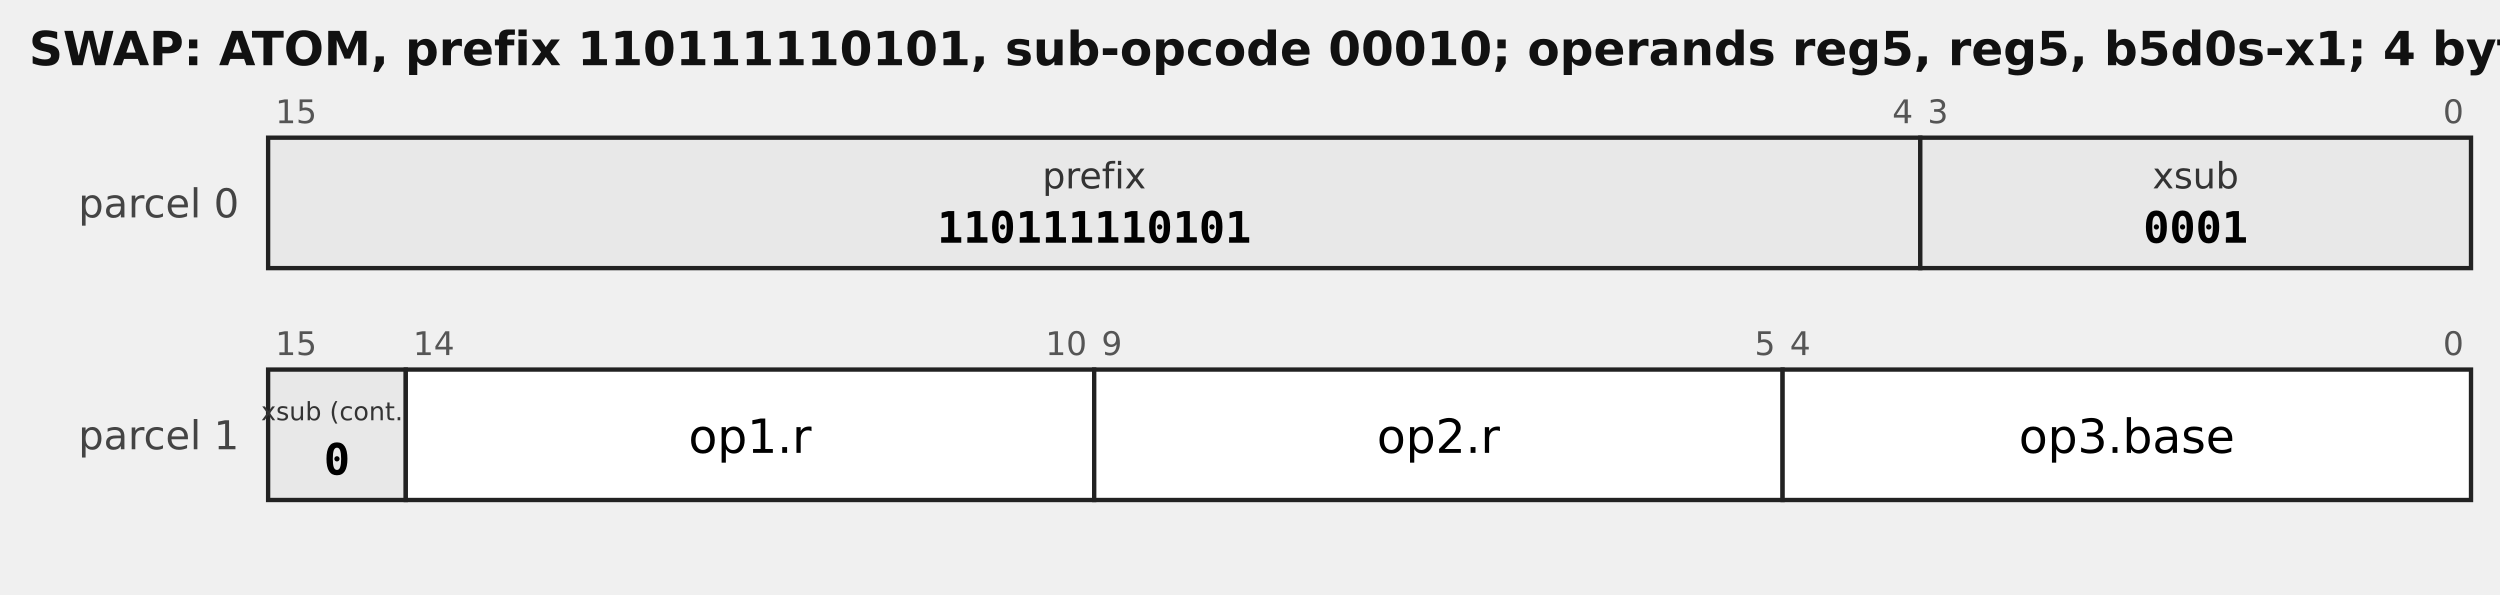
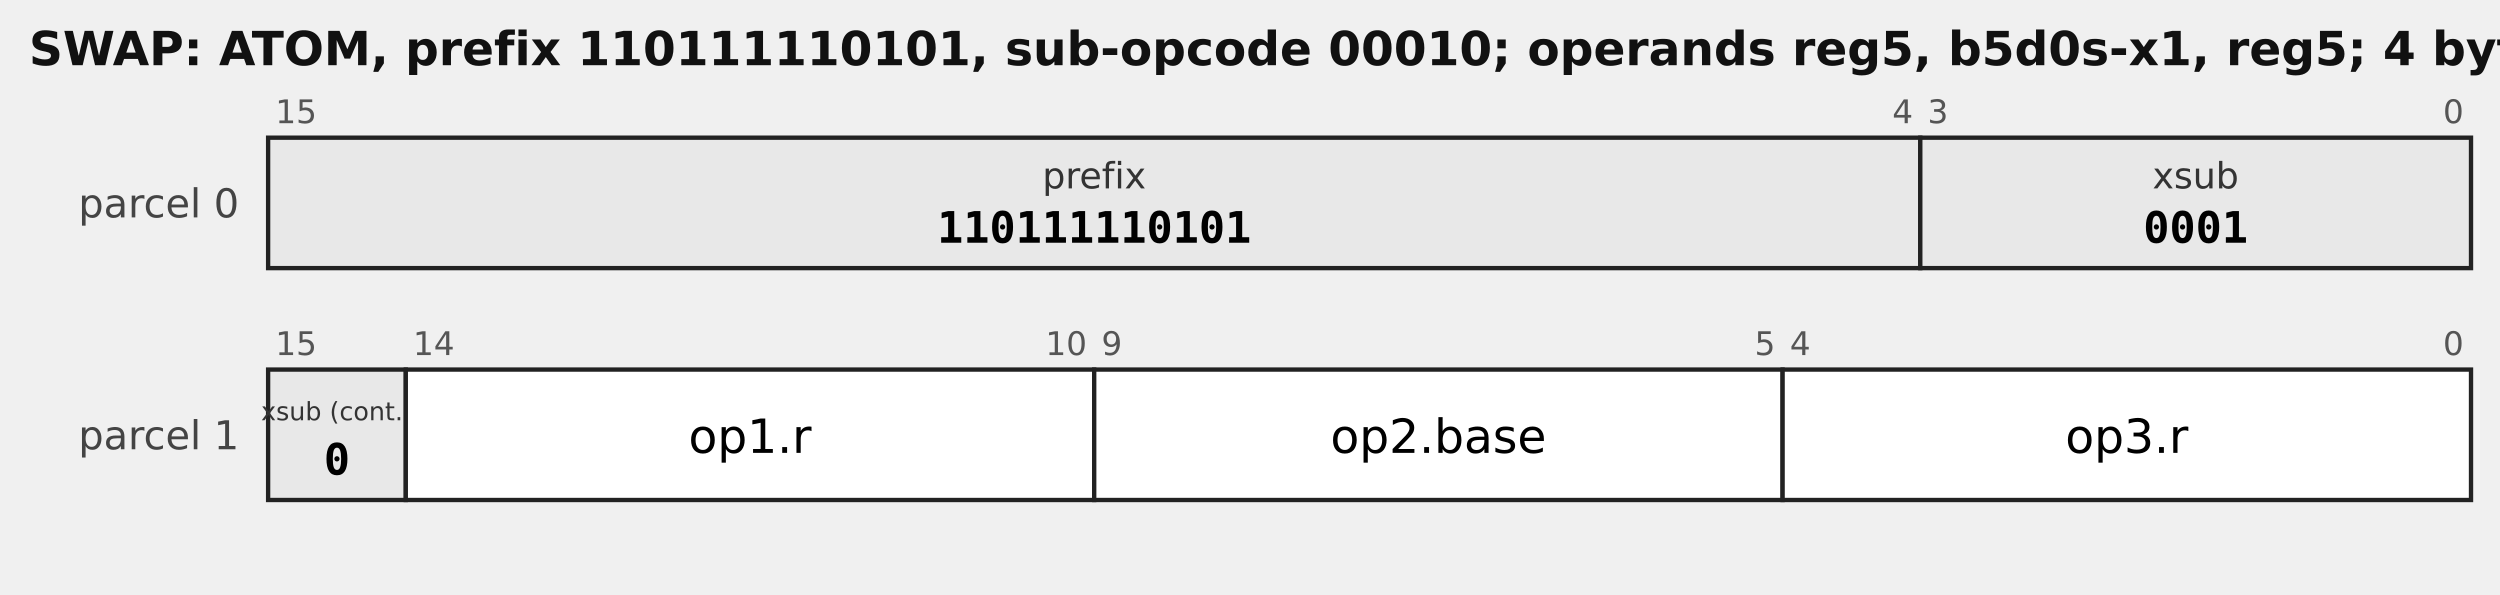
<svg xmlns="http://www.w3.org/2000/svg" width="690" height="164" viewBox="0 0 690 164" font-family="DejaVu Sans, sans-serif">
-   <text x="8" y="18" font-size="13" font-weight="bold" fill="#111">SWAP: ATOM, prefix 110111110101, sub-opcode 00010; operands reg5, reg5, b5d0s-x1; 4 bytes</text>
+   <text x="8" y="18" font-size="13" font-weight="bold" fill="#111">SWAP: ATOM, prefix 110111110101, sub-opcode 00010; operands reg5, b5d0s-x1, reg5; 4 bytes</text>
  <text x="66" y="60" font-size="11" text-anchor="end" fill="#444">parcel 0</text>
  <rect x="74" y="38" width="456" height="36" fill="#e8e8e8" stroke="#222" stroke-width="1.2" />
  <text x="76" y="34" font-size="9" fill="#555" text-anchor="start">15</text>
  <text x="528" y="34" font-size="9" fill="#555" text-anchor="end">4</text>
  <text x="302.0" y="52" font-size="10.0" text-anchor="middle" font-family="DejaVu Sans, sans-serif" fill="#333">prefix</text>
  <text x="302.0" y="67" font-size="12.0" text-anchor="middle" font-family="DejaVu Sans Mono, monospace" font-weight="bold">110111110101</text>
  <rect x="530" y="38" width="152" height="36" fill="#e8e8e8" stroke="#222" stroke-width="1.2" />
  <text x="532" y="34" font-size="9" fill="#555" text-anchor="start">3</text>
  <text x="680" y="34" font-size="9" fill="#555" text-anchor="end">0</text>
  <text x="606.0" y="52" font-size="10.0" text-anchor="middle" font-family="DejaVu Sans, sans-serif" fill="#333">xsub</text>
  <text x="606.0" y="67" font-size="12.0" text-anchor="middle" font-family="DejaVu Sans Mono, monospace" font-weight="bold">0001</text>
  <text x="66" y="124" font-size="11" text-anchor="end" fill="#444">parcel 1</text>
  <rect x="74" y="102" width="38" height="36" fill="#e8e8e8" stroke="#222" stroke-width="1.2" />
  <text x="76" y="98" font-size="9" fill="#555" text-anchor="start">15</text>
  <text x="93.0" y="116" font-size="7.0" text-anchor="middle" font-family="DejaVu Sans, sans-serif" fill="#333">xsub (cont.)</text>
  <text x="93.0" y="131" font-size="12.0" text-anchor="middle" font-family="DejaVu Sans Mono, monospace" font-weight="bold">0</text>
  <rect x="112" y="102" width="190" height="36" fill="#ffffff" stroke="#222" stroke-width="1.2" />
  <text x="114" y="98" font-size="9" fill="#555" text-anchor="start">14</text>
  <text x="300" y="98" font-size="9" fill="#555" text-anchor="end">10</text>
  <text x="207.0" y="125" font-size="13.0" text-anchor="middle" font-family="DejaVu Sans, sans-serif">op1.r</text>
  <rect x="302" y="102" width="190" height="36" fill="#ffffff" stroke="#222" stroke-width="1.2" />
  <text x="304" y="98" font-size="9" fill="#555" text-anchor="start">9</text>
  <text x="490" y="98" font-size="9" fill="#555" text-anchor="end">5</text>
-   <text x="397.0" y="125" font-size="13.0" text-anchor="middle" font-family="DejaVu Sans, sans-serif">op2.r</text>
+   <text x="397.0" y="125" font-size="13.0" text-anchor="middle" font-family="DejaVu Sans, sans-serif">op2.base</text>
  <rect x="492" y="102" width="190" height="36" fill="#ffffff" stroke="#222" stroke-width="1.2" />
  <text x="494" y="98" font-size="9" fill="#555" text-anchor="start">4</text>
  <text x="680" y="98" font-size="9" fill="#555" text-anchor="end">0</text>
-   <text x="587.0" y="125" font-size="13.0" text-anchor="middle" font-family="DejaVu Sans, sans-serif">op3.base</text>
+   <text x="587.0" y="125" font-size="13.0" text-anchor="middle" font-family="DejaVu Sans, sans-serif">op3.r</text>
</svg>
